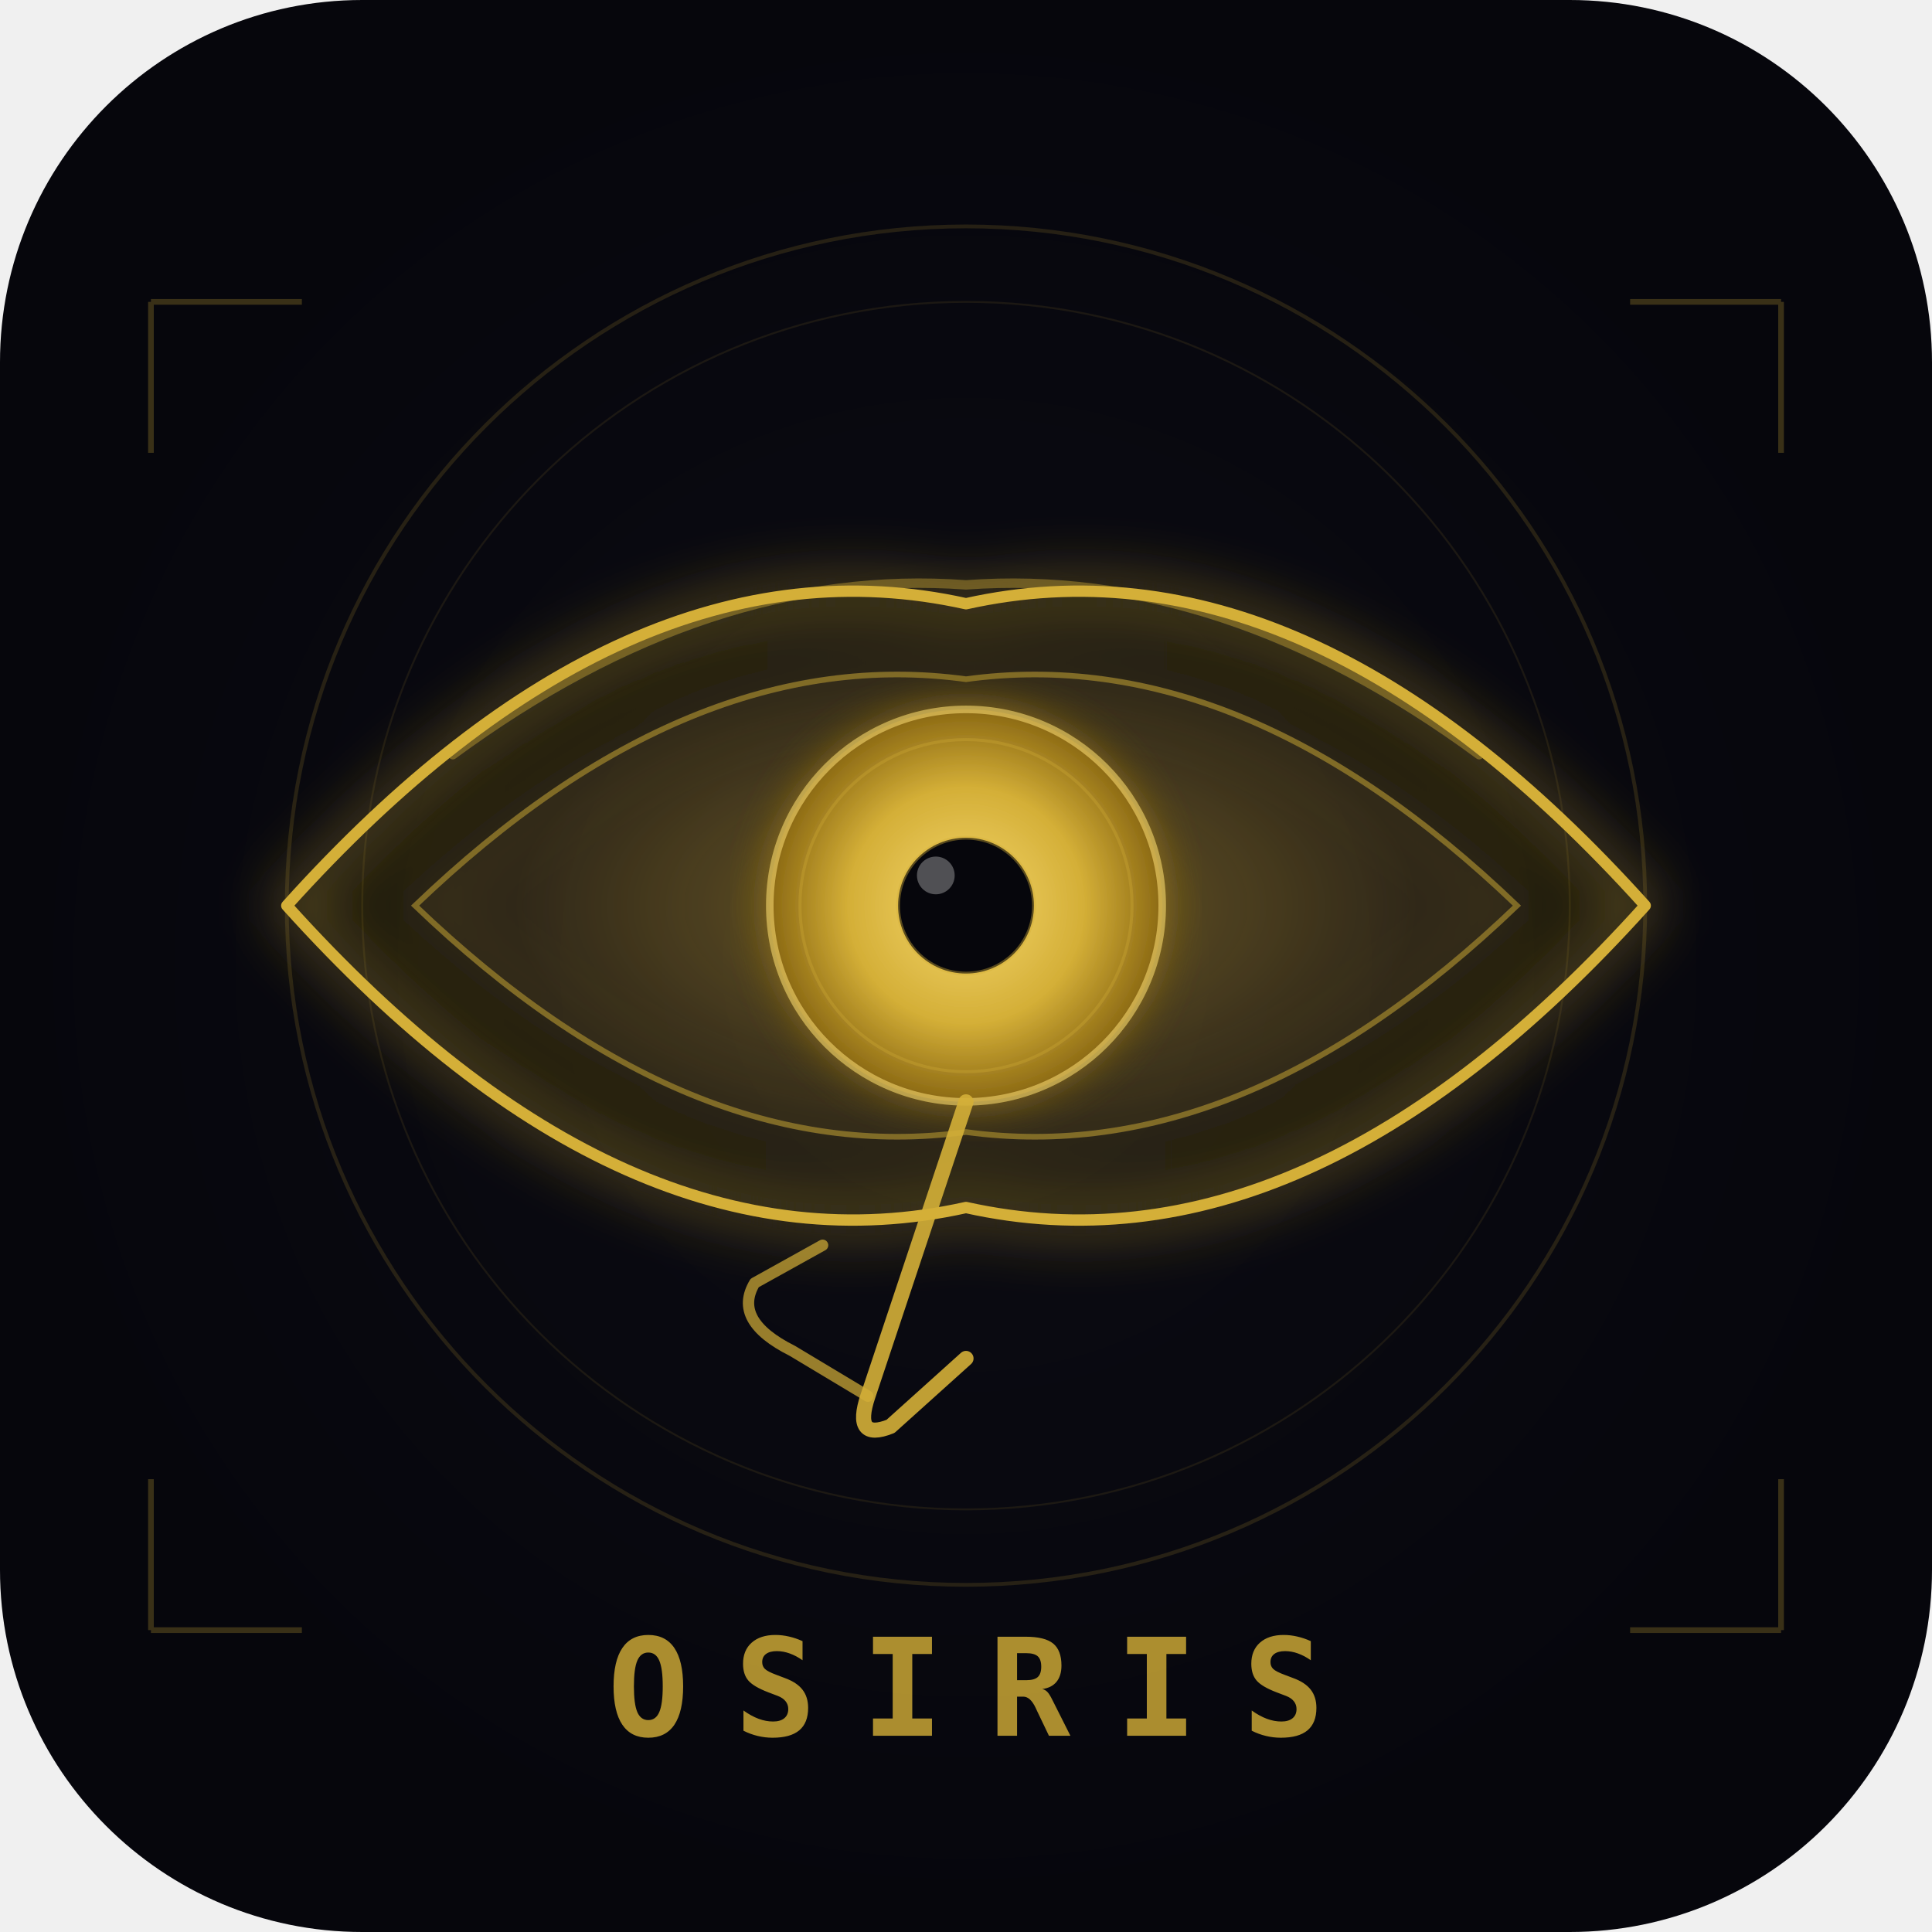
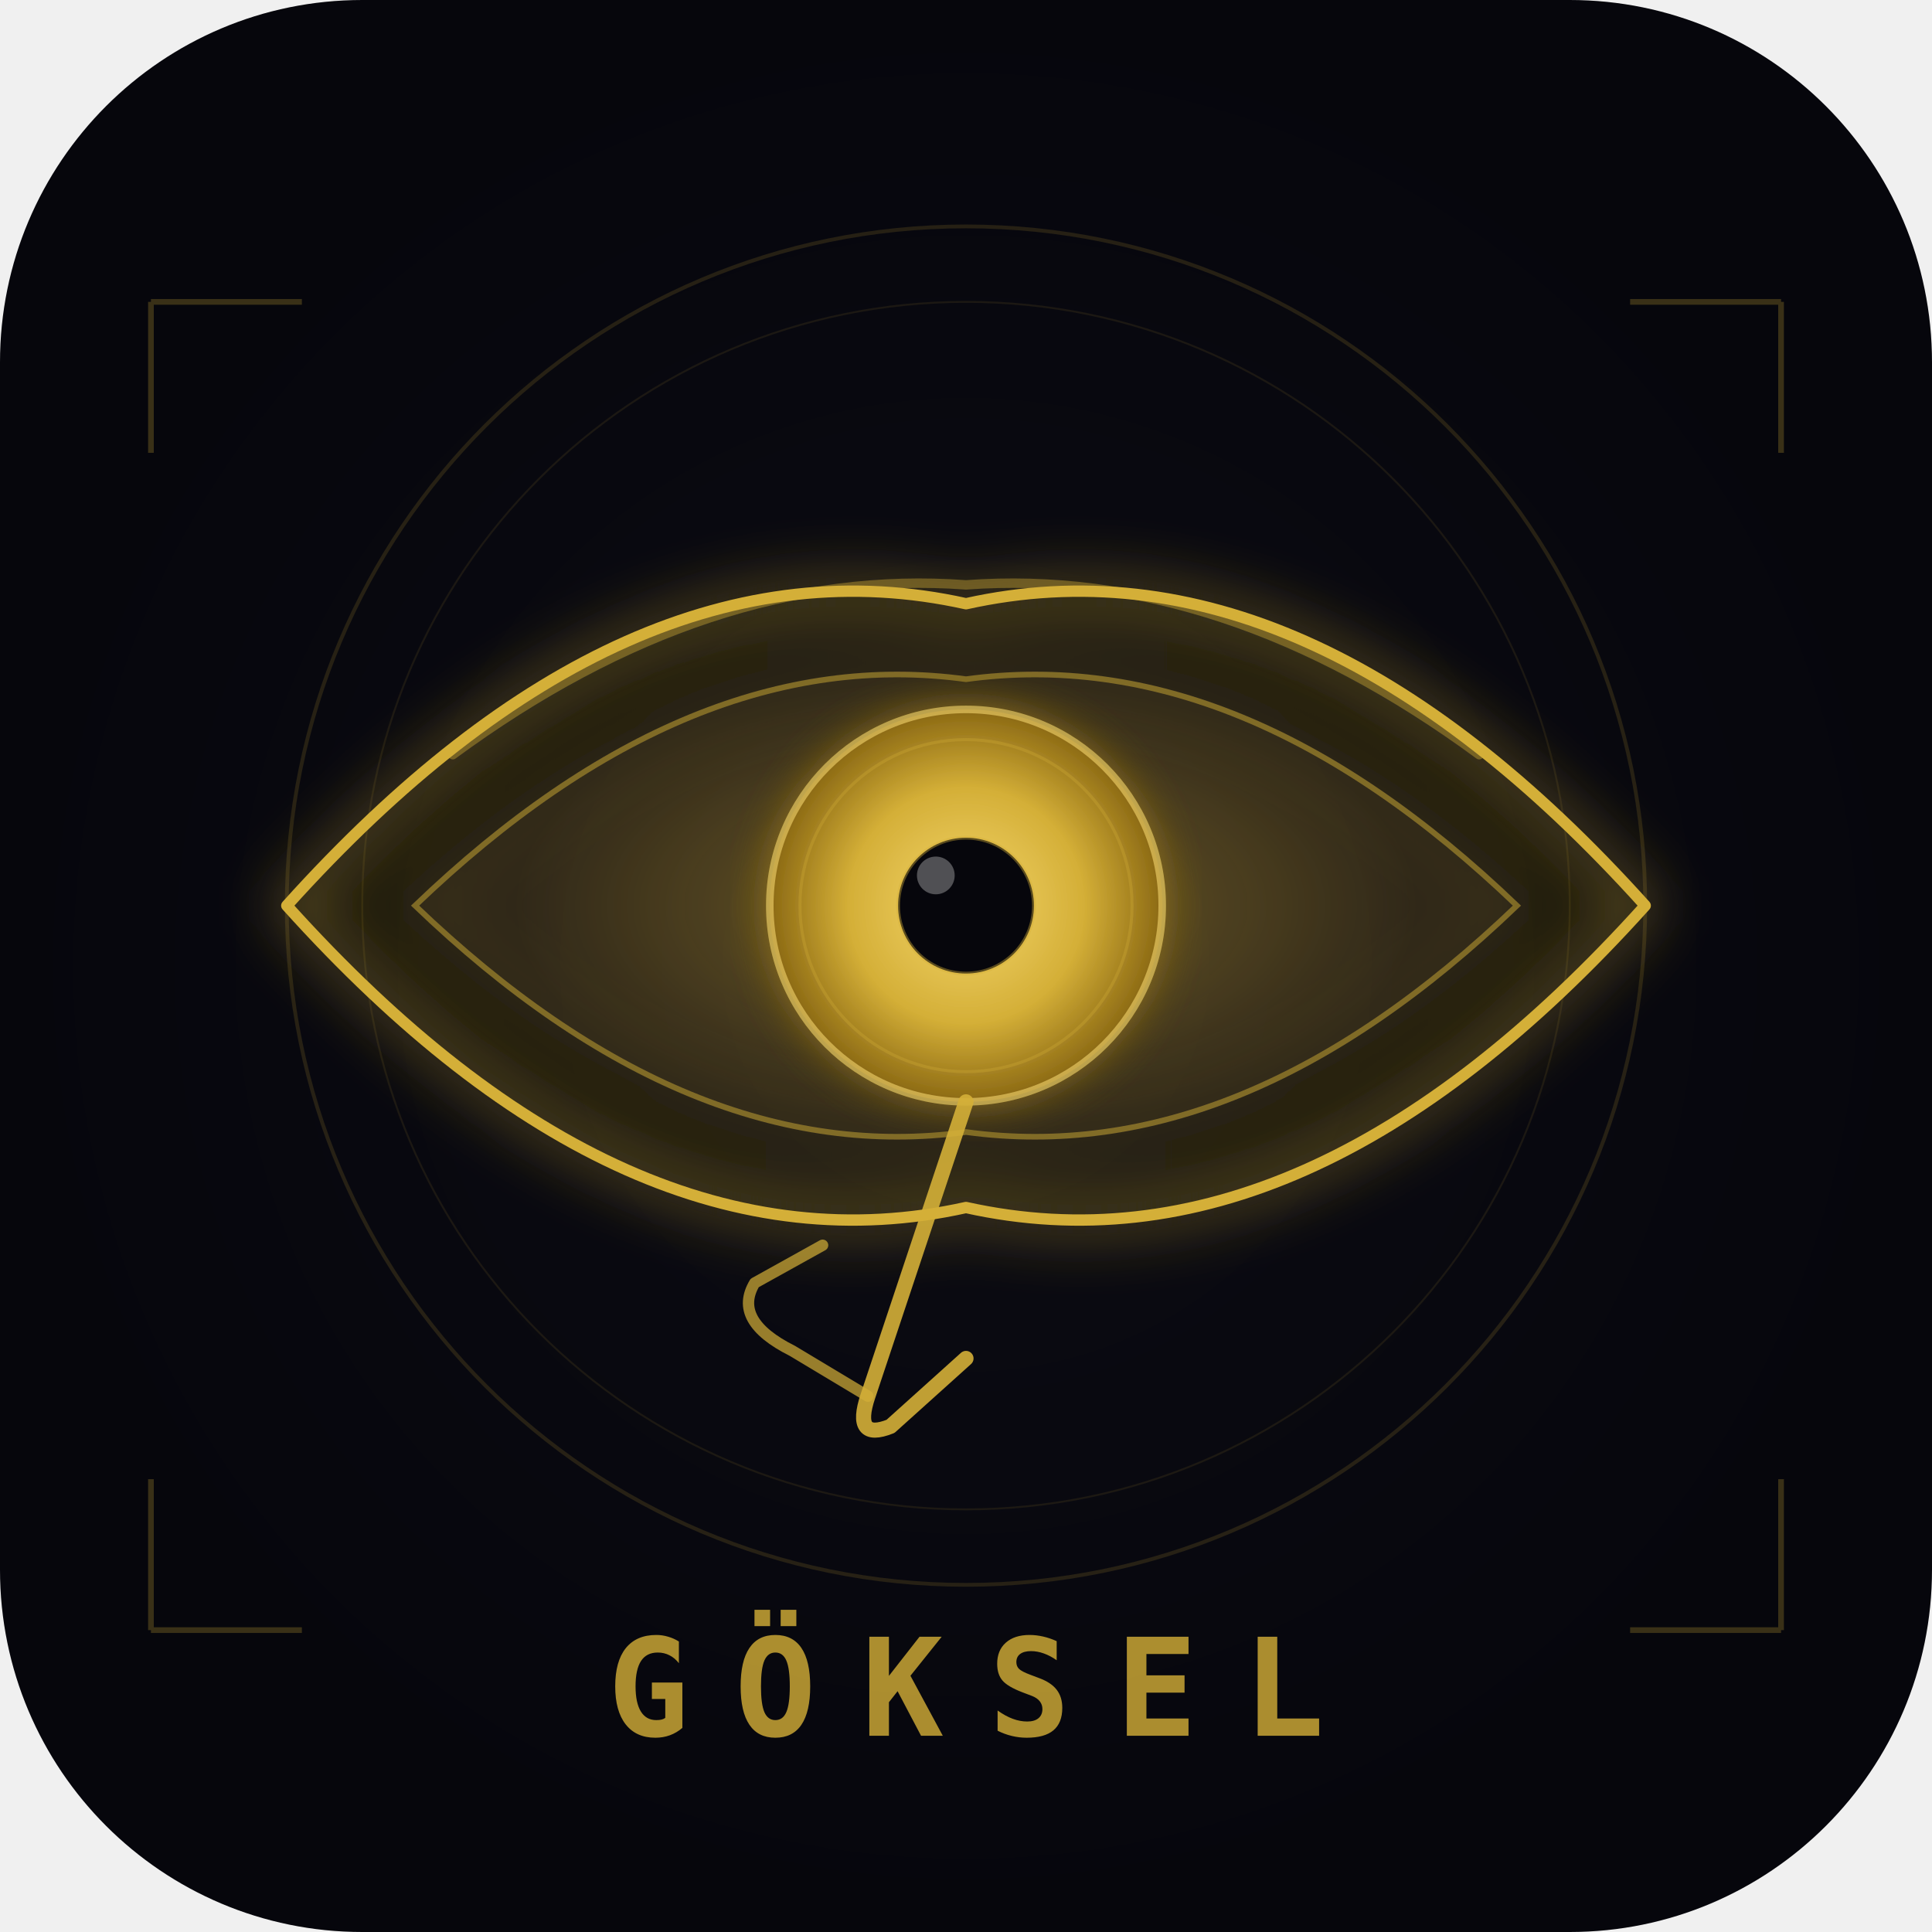
<svg xmlns="http://www.w3.org/2000/svg" viewBox="0 0 512 512" width="512" height="512">
  <defs>
    <radialGradient id="bg" cx="50%" cy="50%" r="50%">
      <stop offset="0%" stop-color="#0C0C14" />
      <stop offset="100%" stop-color="#06060C" />
    </radialGradient>
    <radialGradient id="iris" cx="50%" cy="50%" r="50%">
      <stop offset="0%" stop-color="#F5D76E" />
      <stop offset="60%" stop-color="#D4AF37" />
      <stop offset="100%" stop-color="#8B6914" />
    </radialGradient>
    <radialGradient id="glow" cx="50%" cy="50%" r="50%">
      <stop offset="0%" stop-color="#D4AF37" stop-opacity="0.4" />
      <stop offset="100%" stop-color="#D4AF37" stop-opacity="0" />
    </radialGradient>
    <filter id="f1" x="-50%" y="-50%" width="200%" height="200%">
      <feGaussianBlur stdDeviation="8" result="blur" />
      <feComposite in="SourceGraphic" in2="blur" operator="over" />
    </filter>
    <filter id="glow-filter">
      <feGaussianBlur stdDeviation="6" result="blur" />
      <feMerge>
        <feMergeNode in="blur" />
        <feMergeNode in="SourceGraphic" />
      </feMerge>
    </filter>
  </defs>
  <rect width="512" height="512" rx="96" fill="url(#bg)" />
  <circle cx="256" cy="240" r="180" fill="none" stroke="#D4AF37" stroke-width="1" opacity="0.15" />
  <circle cx="256" cy="240" r="160" fill="none" stroke="#D4AF37" stroke-width="0.5" opacity="0.1" />
  <ellipse cx="256" cy="240" rx="120" ry="60" fill="url(#glow)" />
  <g filter="url(#f1)">
    <path d="M76 240 Q166 140 256 160 Q346 140 436 240 Q346 340 256 320 Q166 340 76 240Z" fill="rgba(212,175,55,0.06)" stroke="#D4AF37" stroke-width="3" stroke-linejoin="round" />
    <path d="M110 240 Q183 170 256 180 Q329 170 402 240 Q329 310 256 300 Q183 310 110 240Z" fill="rgba(212,175,55,0.08)" stroke="#D4AF37" stroke-width="1.5" opacity="0.5" />
  </g>
  <circle cx="256" cy="240" r="52" fill="url(#iris)" filter="url(#glow-filter)" />
  <circle cx="256" cy="240" r="52" fill="none" stroke="#F5D76E" stroke-width="2" opacity="0.6" />
  <circle cx="256" cy="240" r="44" fill="none" stroke="#D4AF37" stroke-width="0.8" opacity="0.3" />
  <circle cx="256" cy="240" r="18" fill="#06060C" />
  <circle cx="256" cy="240" r="18" fill="none" stroke="#D4AF37" stroke-width="1" opacity="0.4" />
  <circle cx="248" cy="232" r="5" fill="white" opacity="0.3" />
  <g stroke="#D4AF37" fill="none" stroke-linecap="round" stroke-linejoin="round">
    <path d="M256 292 L230 370 Q226 382 236 378 L256 360" stroke-width="4" opacity="0.9" />
    <path d="M230 370 L210 358 Q194 350 200 340 L218 330" stroke-width="3" opacity="0.7" />
    <path d="M120 200 Q188 150 256 155 Q324 150 392 200" stroke-width="2.5" opacity="0.4" />
  </g>
  <g stroke="#D4AF37" stroke-width="1.5" opacity="0.25" fill="none">
    <path d="M40 80 L80 80 M40 80 L40 120" />
    <path d="M472 80 L432 80 M472 80 L472 120" />
    <path d="M40 432 L80 432 M40 432 L40 392" />
    <path d="M472 432 L432 432 M472 432 L472 392" />
  </g>
-   <text x="256" y="460" text-anchor="middle" font-family="monospace" font-size="36" fill="#D4AF37" letter-spacing="12" font-weight="700" opacity="0.8">OSIRIS</text>
+   <text x="256" y="460" text-anchor="middle" font-family="monospace" font-size="36" fill="#D4AF37" letter-spacing="12" font-weight="700" opacity="0.8">GÖKSEL</text>
</svg>
